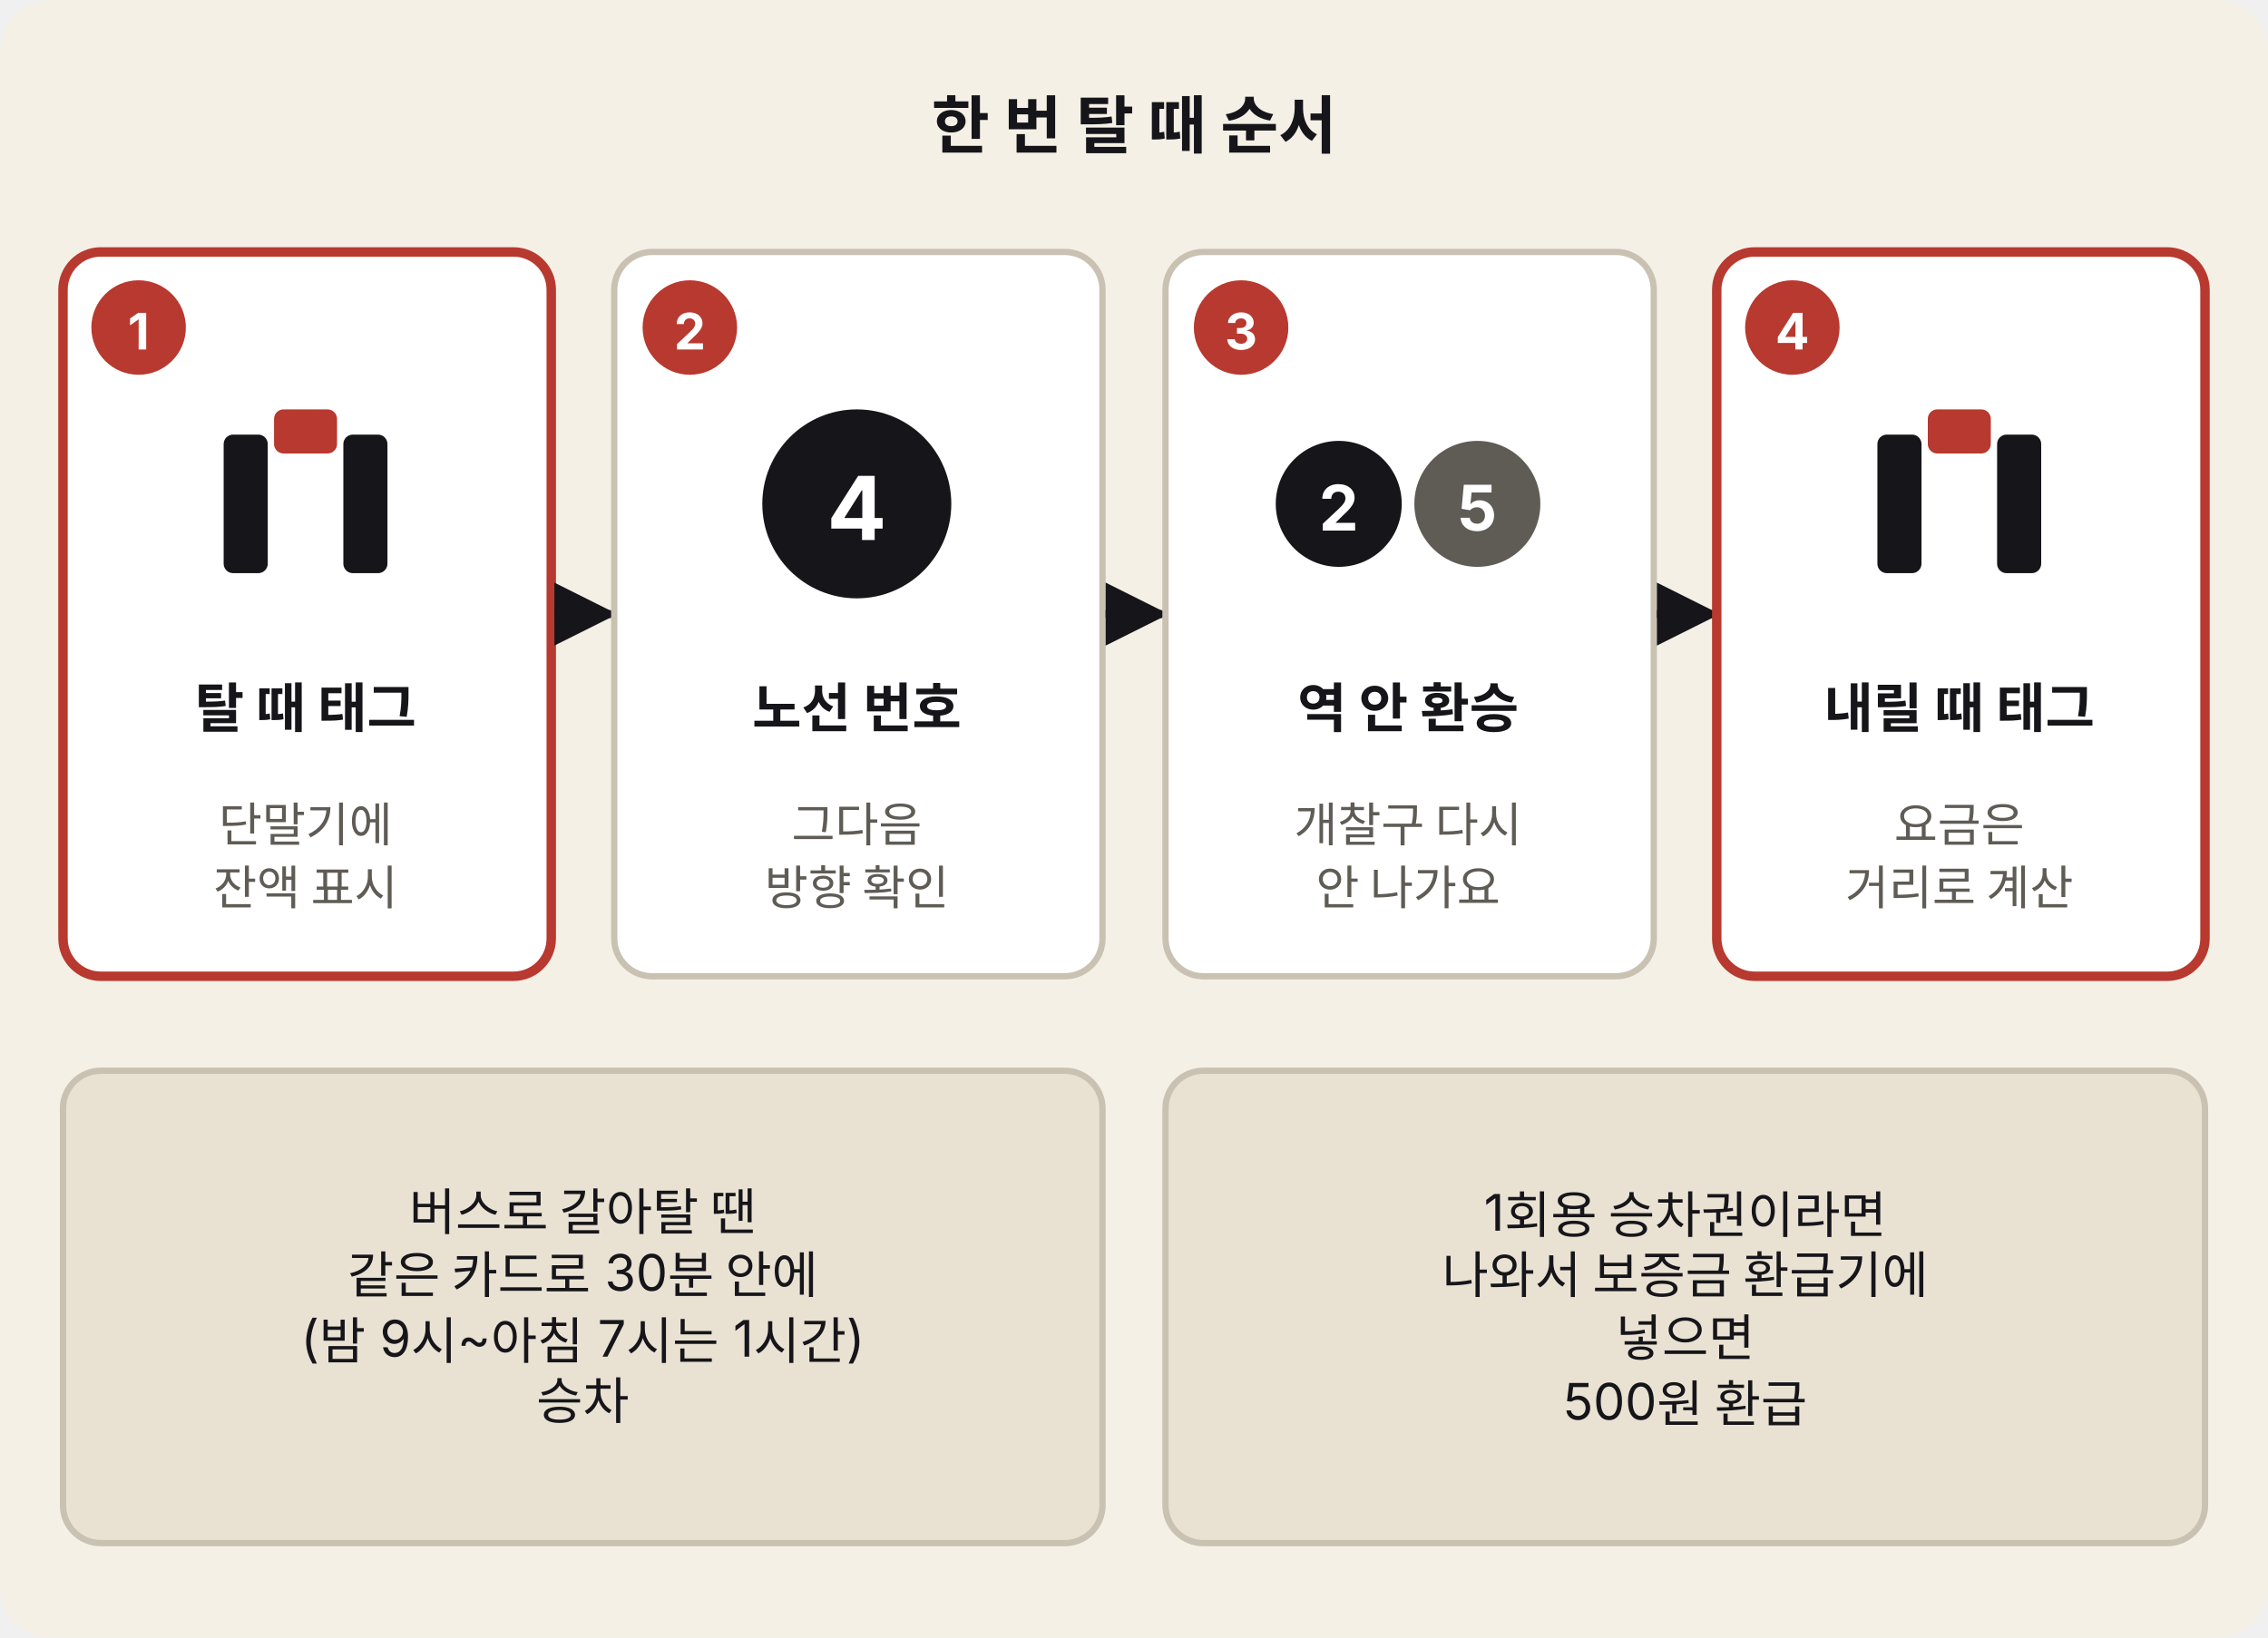
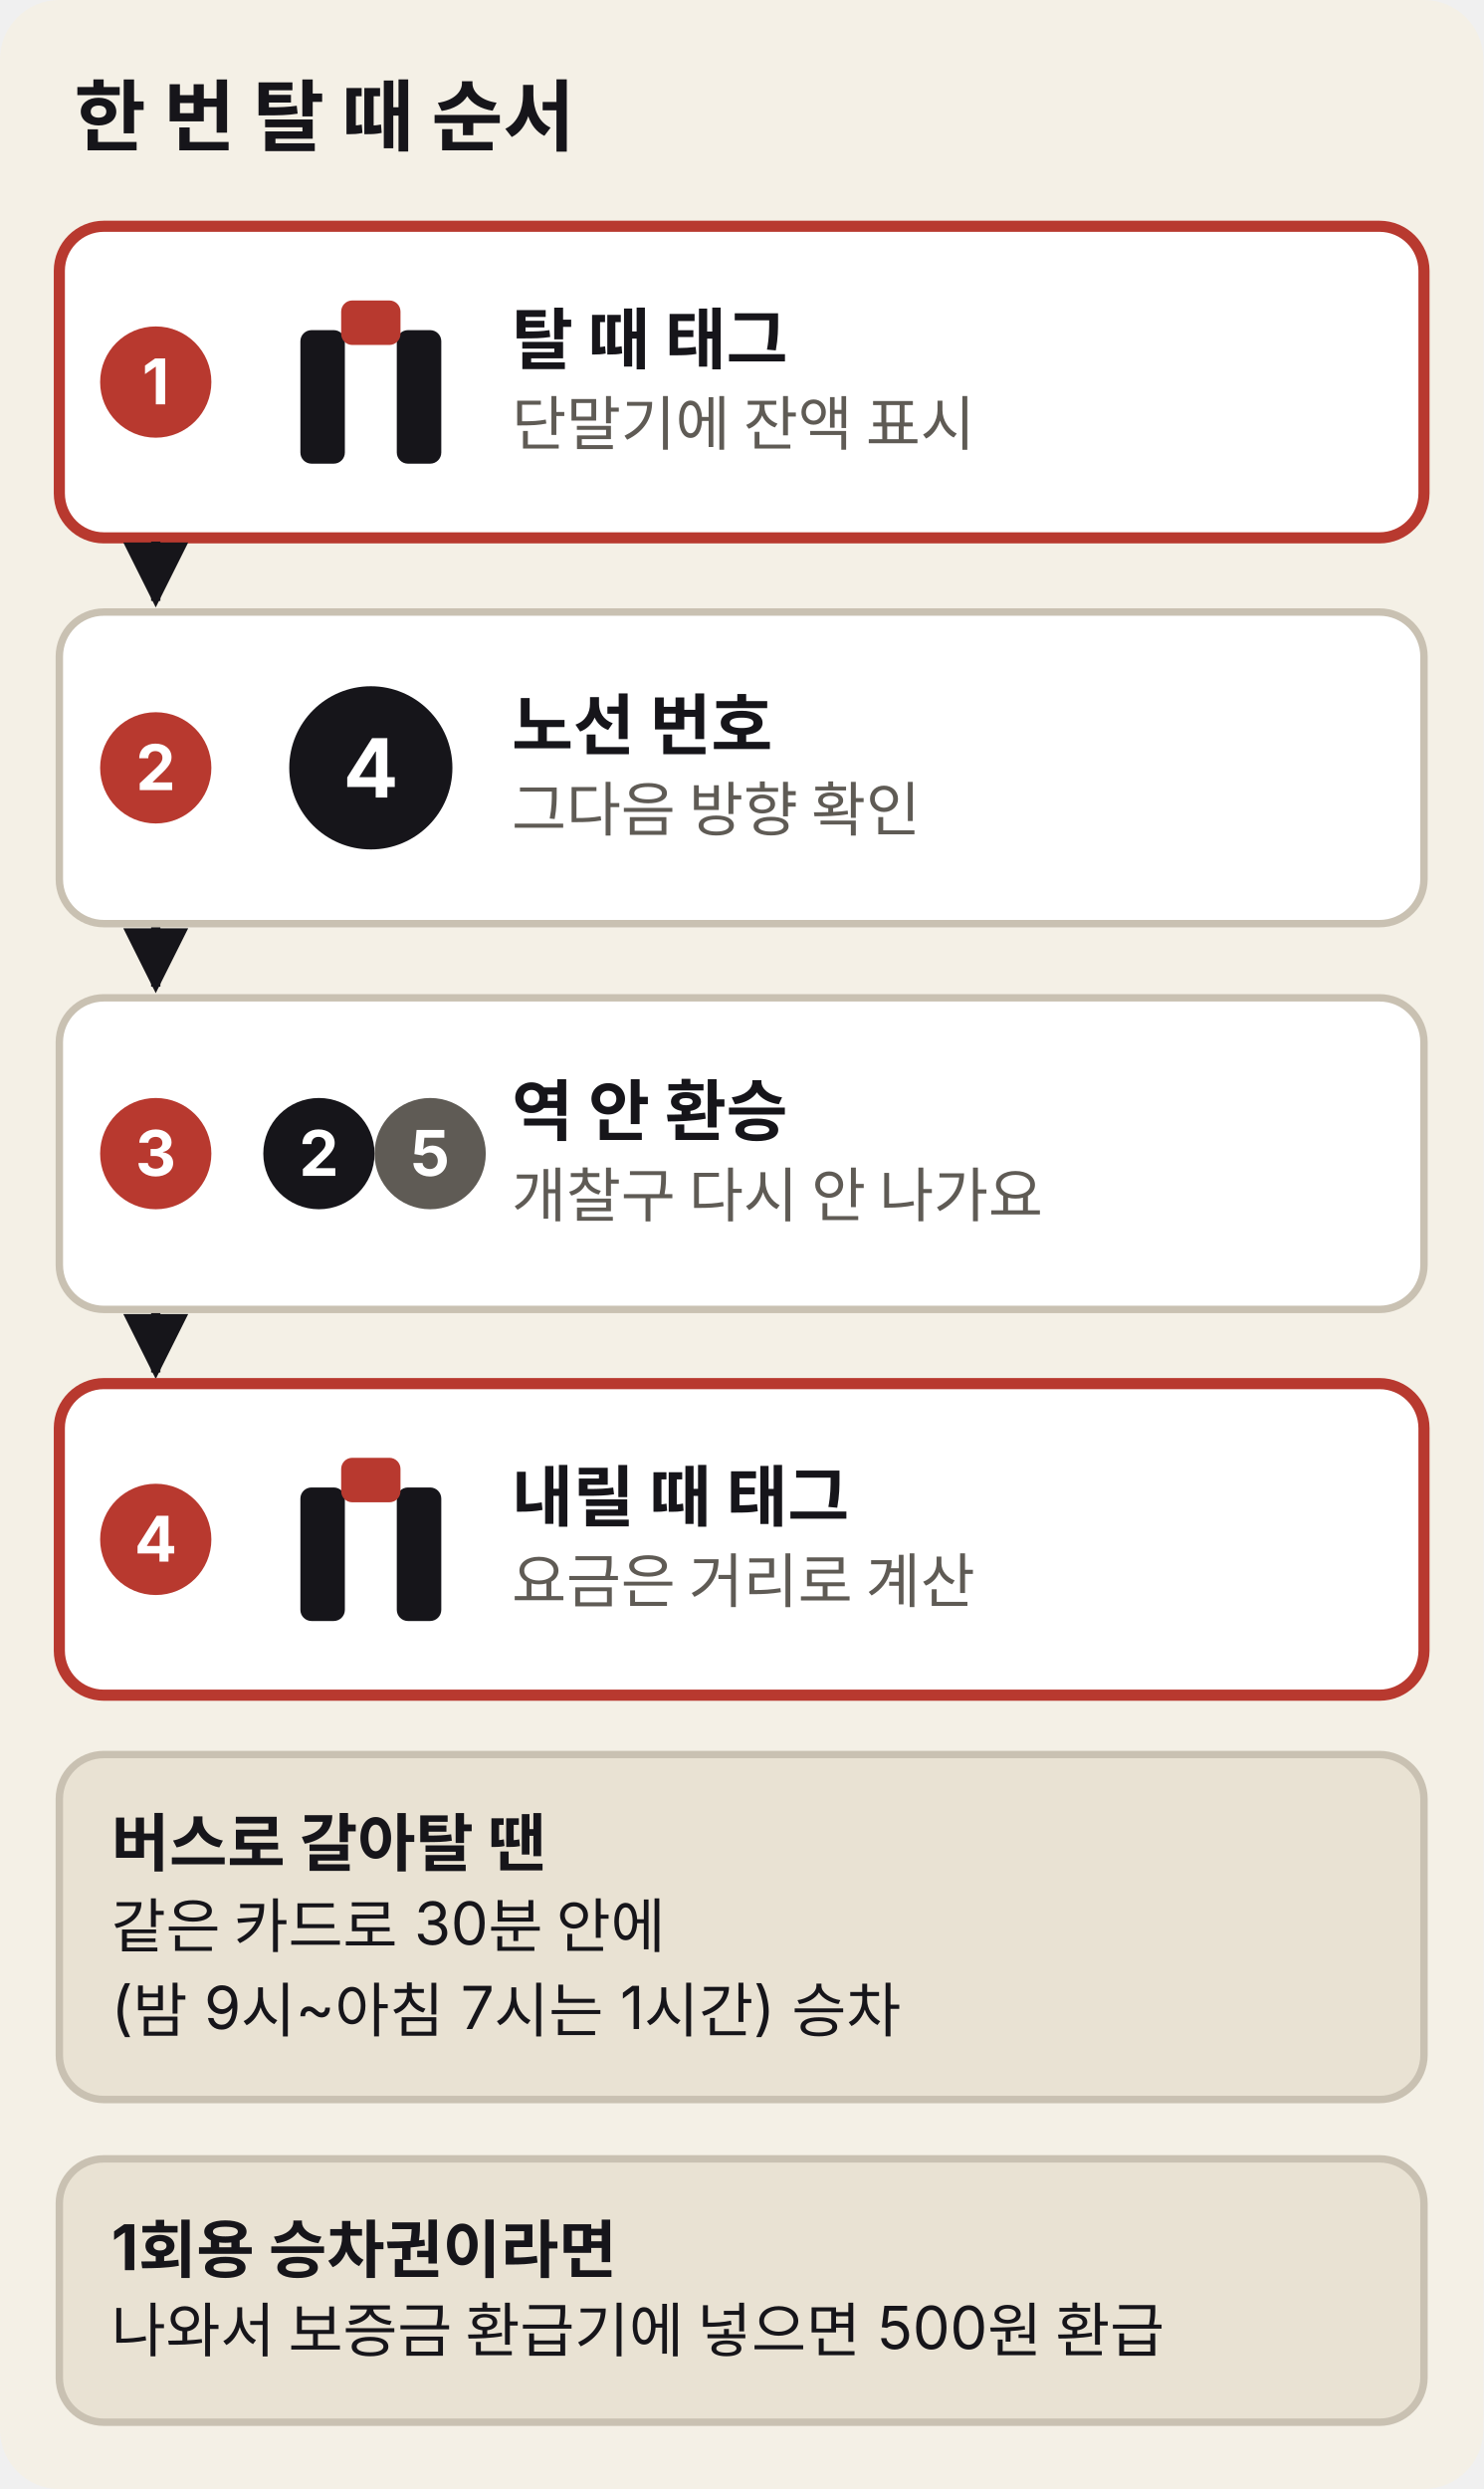
- <svg xmlns="http://www.w3.org/2000/svg" viewBox="0 0 720 520" role="img" aria-label="한 번 탈 때 순서" font-family="system-ui, -apple-system, &quot;Noto Sans KR&quot;, &quot;Noto Sans JP&quot;, &quot;Noto Sans TC&quot;, sans-serif">
-   <rect width="720" height="520" rx="16" fill="#f4f0e6" />
+ <svg xmlns="http://www.w3.org/2000/svg" viewBox="0 0 400 671" role="img" aria-label="한 번 탈 때 순서" font-family="system-ui, -apple-system, &quot;Noto Sans KR&quot;, &quot;Noto Sans JP&quot;, &quot;Noto Sans TC&quot;, sans-serif">
+   <rect width="400" height="671" rx="16" fill="#f4f0e6" />
  <defs>
-     <marker id="ah" viewBox="0 0 10 10" refX="9" refY="5" markerWidth="8" markerHeight="8" orient="auto-start-reverse">
+     <marker id="ah" viewBox="0 0 10 10" refX="9" refY="5" markerWidth="7" markerHeight="7" orient="auto-start-reverse">
      <path d="M0,0 L10,5 L0,10 z" fill="#16151a" />
    </marker>
  </defs>
-   <text x="360" y="40" font-size="20" fill="#16151a" text-anchor="middle" font-weight="bold" dominant-baseline="middle">한 번 탈 때 순서</text>
-   <rect x="20" y="80" width="155" height="230" rx="12" fill="#ffffff" stroke="#b8392f" stroke-width="3" />
-   <circle cx="44" cy="104" r="15" fill="#b8392f" />
-   <text x="44" y="105" font-size="16" fill="#ffffff" text-anchor="middle" font-weight="bold" dominant-baseline="middle">1</text>
-   <rect x="71" y="138" width="14" height="44" rx="3" fill="#16151a" />
-   <rect x="109" y="138" width="14" height="44" rx="3" fill="#16151a" />
-   <rect x="87" y="130" width="20" height="14" rx="3" fill="#b8392f" />
-   <text x="97" y="225" font-size="17" fill="#16151a" text-anchor="middle" font-weight="bold" dominant-baseline="middle">탈 때 태그</text>
-   <text x="97" y="262" font-size="15" fill="#5f5b55" text-anchor="middle" font-weight="normal" dominant-baseline="middle">단말기에</text>
-   <text x="97" y="282" font-size="15" fill="#5f5b55" text-anchor="middle" font-weight="normal" dominant-baseline="middle">잔액 표시</text>
-   <line x1="176" y1="195" x2="194" y2="195" stroke="#16151a" stroke-width="2.5" marker-end="url(#ah)" />
-   <rect x="195" y="80" width="155" height="230" rx="12" fill="#ffffff" stroke="#c9c1b2" stroke-width="2" />
-   <circle cx="219" cy="104" r="15" fill="#b8392f" />
-   <text x="219" y="105" font-size="16" fill="#ffffff" text-anchor="middle" font-weight="bold" dominant-baseline="middle">2</text>
-   <circle cx="272" cy="160" r="30" fill="#16151a" />
-   <text x="272" y="161" font-size="28" fill="#ffffff" text-anchor="middle" font-weight="bold" dominant-baseline="middle">4</text>
-   <text x="272" y="225" font-size="17" fill="#16151a" text-anchor="middle" font-weight="bold" dominant-baseline="middle">노선 번호</text>
-   <text x="272" y="262" font-size="15" fill="#5f5b55" text-anchor="middle" font-weight="normal" dominant-baseline="middle">그다음</text>
-   <text x="272" y="282" font-size="15" fill="#5f5b55" text-anchor="middle" font-weight="normal" dominant-baseline="middle">방향 확인</text>
-   <line x1="351" y1="195" x2="369" y2="195" stroke="#16151a" stroke-width="2.5" marker-end="url(#ah)" />
-   <rect x="370" y="80" width="155" height="230" rx="12" fill="#ffffff" stroke="#c9c1b2" stroke-width="2" />
-   <circle cx="394" cy="104" r="15" fill="#b8392f" />
-   <text x="394" y="105" font-size="16" fill="#ffffff" text-anchor="middle" font-weight="bold" dominant-baseline="middle">3</text>
-   <circle cx="425" cy="160" r="20" fill="#16151a" />
-   <text x="425" y="161" font-size="20" fill="#ffffff" text-anchor="middle" font-weight="bold" dominant-baseline="middle">2</text>
-   <circle cx="469" cy="160" r="20" fill="#5f5b55" />
-   <text x="469" y="161" font-size="20" fill="#ffffff" text-anchor="middle" font-weight="bold" dominant-baseline="middle">5</text>
-   <text x="447" y="225" font-size="17" fill="#16151a" text-anchor="middle" font-weight="bold" dominant-baseline="middle">역 안 환승</text>
-   <text x="447" y="262" font-size="15" fill="#5f5b55" text-anchor="middle" font-weight="normal" dominant-baseline="middle">개찰구 다시</text>
-   <text x="447" y="282" font-size="15" fill="#5f5b55" text-anchor="middle" font-weight="normal" dominant-baseline="middle">안 나가요</text>
-   <line x1="526" y1="195" x2="544" y2="195" stroke="#16151a" stroke-width="2.5" marker-end="url(#ah)" />
-   <rect x="545" y="80" width="155" height="230" rx="12" fill="#ffffff" stroke="#b8392f" stroke-width="3" />
-   <circle cx="569" cy="104" r="15" fill="#b8392f" />
-   <text x="569" y="105" font-size="16" fill="#ffffff" text-anchor="middle" font-weight="bold" dominant-baseline="middle">4</text>
-   <rect x="596" y="138" width="14" height="44" rx="3" fill="#16151a" />
-   <rect x="634" y="138" width="14" height="44" rx="3" fill="#16151a" />
-   <rect x="612" y="130" width="20" height="14" rx="3" fill="#b8392f" />
-   <text x="622" y="225" font-size="17" fill="#16151a" text-anchor="middle" font-weight="bold" dominant-baseline="middle">내릴 때 태그</text>
-   <text x="622" y="262" font-size="15" fill="#5f5b55" text-anchor="middle" font-weight="normal" dominant-baseline="middle">요금은</text>
-   <text x="622" y="282" font-size="15" fill="#5f5b55" text-anchor="middle" font-weight="normal" dominant-baseline="middle">거리로 계산</text>
-   <rect x="20" y="340" width="330" height="150" rx="12" fill="#e9e2d3" stroke="#c9c1b2" stroke-width="2" />
-   <text x="185" y="385" font-size="16" fill="#16151a" text-anchor="middle" font-weight="normal" dominant-baseline="middle">버스로 갈아탈 땐</text>
-   <text x="185" y="405" font-size="16" fill="#16151a" text-anchor="middle" font-weight="normal" dominant-baseline="middle">같은 카드로 30분 안에</text>
-   <text x="185" y="425" font-size="16" fill="#16151a" text-anchor="middle" font-weight="normal" dominant-baseline="middle">(밤 9시~아침 7시는 1시간)</text>
-   <text x="185" y="445" font-size="16" fill="#16151a" text-anchor="middle" font-weight="normal" dominant-baseline="middle">승차</text>
-   <rect x="370" y="340" width="330" height="150" rx="12" fill="#e9e2d3" stroke="#c9c1b2" stroke-width="2" />
-   <text x="535" y="385" font-size="16" fill="#16151a" text-anchor="middle" font-weight="normal" dominant-baseline="middle">1회용 승차권이라면</text>
-   <text x="535" y="405" font-size="16" fill="#16151a" text-anchor="middle" font-weight="normal" dominant-baseline="middle">나와서 보증금 환급기에</text>
-   <text x="535" y="425" font-size="16" fill="#16151a" text-anchor="middle" font-weight="normal" dominant-baseline="middle">넣으면</text>
-   <text x="535" y="445" font-size="16" fill="#16151a" text-anchor="middle" font-weight="normal" dominant-baseline="middle">500원 환급</text>
+   <text x="20" y="39" font-size="21" fill="#16151a" font-weight="bold" text-anchor="start">한 번 탈 때 순서</text>
+   <rect x="16" y="61" width="368" height="84" rx="12" fill="#ffffff" stroke="#b8392f" stroke-width="3" />
+   <circle cx="42" cy="103" r="15" fill="#b8392f" />
+   <text x="42" y="109" font-size="17" fill="#ffffff" font-weight="bold" text-anchor="middle">1</text>
+   <rect x="81" y="89" width="12" height="36" rx="3" fill="#16151a" />
+   <rect x="107" y="89" width="12" height="36" rx="3" fill="#16151a" />
+   <rect x="92" y="81" width="16" height="12" rx="3" fill="#b8392f" />
+   <text x="138" y="98" font-size="18" fill="#16151a" font-weight="bold" text-anchor="start">탈 때 태그</text>
+   <text x="138" y="120" font-size="16" fill="#5f5b55" text-anchor="start">단말기에 잔액 표시</text>
+   <line x1="42" y1="146" x2="42" y2="162" stroke="#16151a" stroke-width="2.5" marker-end="url(#ah)" />
+   <rect x="16" y="165" width="368" height="84" rx="12" fill="#ffffff" stroke="#c9c1b2" stroke-width="2" />
+   <circle cx="42" cy="207" r="15" fill="#b8392f" />
+   <text x="42" y="213" font-size="17" fill="#ffffff" font-weight="bold" text-anchor="middle">2</text>
+   <circle cx="100" cy="207" r="22" fill="#16151a" />
+   <text x="100" y="215" font-size="22" fill="#ffffff" font-weight="bold" text-anchor="middle">4</text>
+   <text x="138" y="202" font-size="18" fill="#16151a" font-weight="bold" text-anchor="start">노선 번호</text>
+   <text x="138" y="224" font-size="16" fill="#5f5b55" text-anchor="start">그다음 방향 확인</text>
+   <line x1="42" y1="250" x2="42" y2="266" stroke="#16151a" stroke-width="2.5" marker-end="url(#ah)" />
+   <rect x="16" y="269" width="368" height="84" rx="12" fill="#ffffff" stroke="#c9c1b2" stroke-width="2" />
+   <circle cx="42" cy="311" r="15" fill="#b8392f" />
+   <text x="42" y="317" font-size="17" fill="#ffffff" font-weight="bold" text-anchor="middle">3</text>
+   <circle cx="86" cy="311" r="15" fill="#16151a" />
+   <circle cx="116" cy="311" r="15" fill="#5f5b55" />
+   <text x="86" y="317" font-size="17" fill="#ffffff" font-weight="bold" text-anchor="middle">2</text>
+   <text x="116" y="317" font-size="17" fill="#ffffff" font-weight="bold" text-anchor="middle">5</text>
+   <text x="138" y="306" font-size="18" fill="#16151a" font-weight="bold" text-anchor="start">역 안 환승</text>
+   <text x="138" y="328" font-size="16" fill="#5f5b55" text-anchor="start">개찰구 다시 안 나가요</text>
+   <line x1="42" y1="354" x2="42" y2="370" stroke="#16151a" stroke-width="2.5" marker-end="url(#ah)" />
+   <rect x="16" y="373" width="368" height="84" rx="12" fill="#ffffff" stroke="#b8392f" stroke-width="3" />
+   <circle cx="42" cy="415" r="15" fill="#b8392f" />
+   <text x="42" y="421" font-size="17" fill="#ffffff" font-weight="bold" text-anchor="middle">4</text>
+   <rect x="81" y="401" width="12" height="36" rx="3" fill="#16151a" />
+   <rect x="107" y="401" width="12" height="36" rx="3" fill="#16151a" />
+   <rect x="92" y="393" width="16" height="12" rx="3" fill="#b8392f" />
+   <text x="138" y="410" font-size="18" fill="#16151a" font-weight="bold" text-anchor="start">내릴 때 태그</text>
+   <text x="138" y="432" font-size="16" fill="#5f5b55" text-anchor="start">요금은 거리로 계산</text>
+   <rect x="16" y="473" width="368" height="93" rx="12" fill="#e9e2d3" stroke="#c9c1b2" stroke-width="2" />
+   <text x="30" y="503" font-size="17" fill="#16151a" font-weight="bold" text-anchor="start">버스로 갈아탈 땐</text>
+   <text x="30" y="525" font-size="16" fill="#16151a" text-anchor="start">같은 카드로 30분 안에</text>
+   <text x="30" y="547" font-size="16" fill="#16151a" text-anchor="start">(밤 9시~아침 7시는 1시간) 승차</text>
+   <rect x="16" y="582" width="368" height="71" rx="12" fill="#e9e2d3" stroke="#c9c1b2" stroke-width="2" />
+   <text x="30" y="612" font-size="17" fill="#16151a" font-weight="bold" text-anchor="start">1회용 승차권이라면</text>
+   <text x="30" y="634" font-size="16" fill="#16151a" text-anchor="start">나와서 보증금 환급기에 넣으면 500원 환급</text>
</svg>
